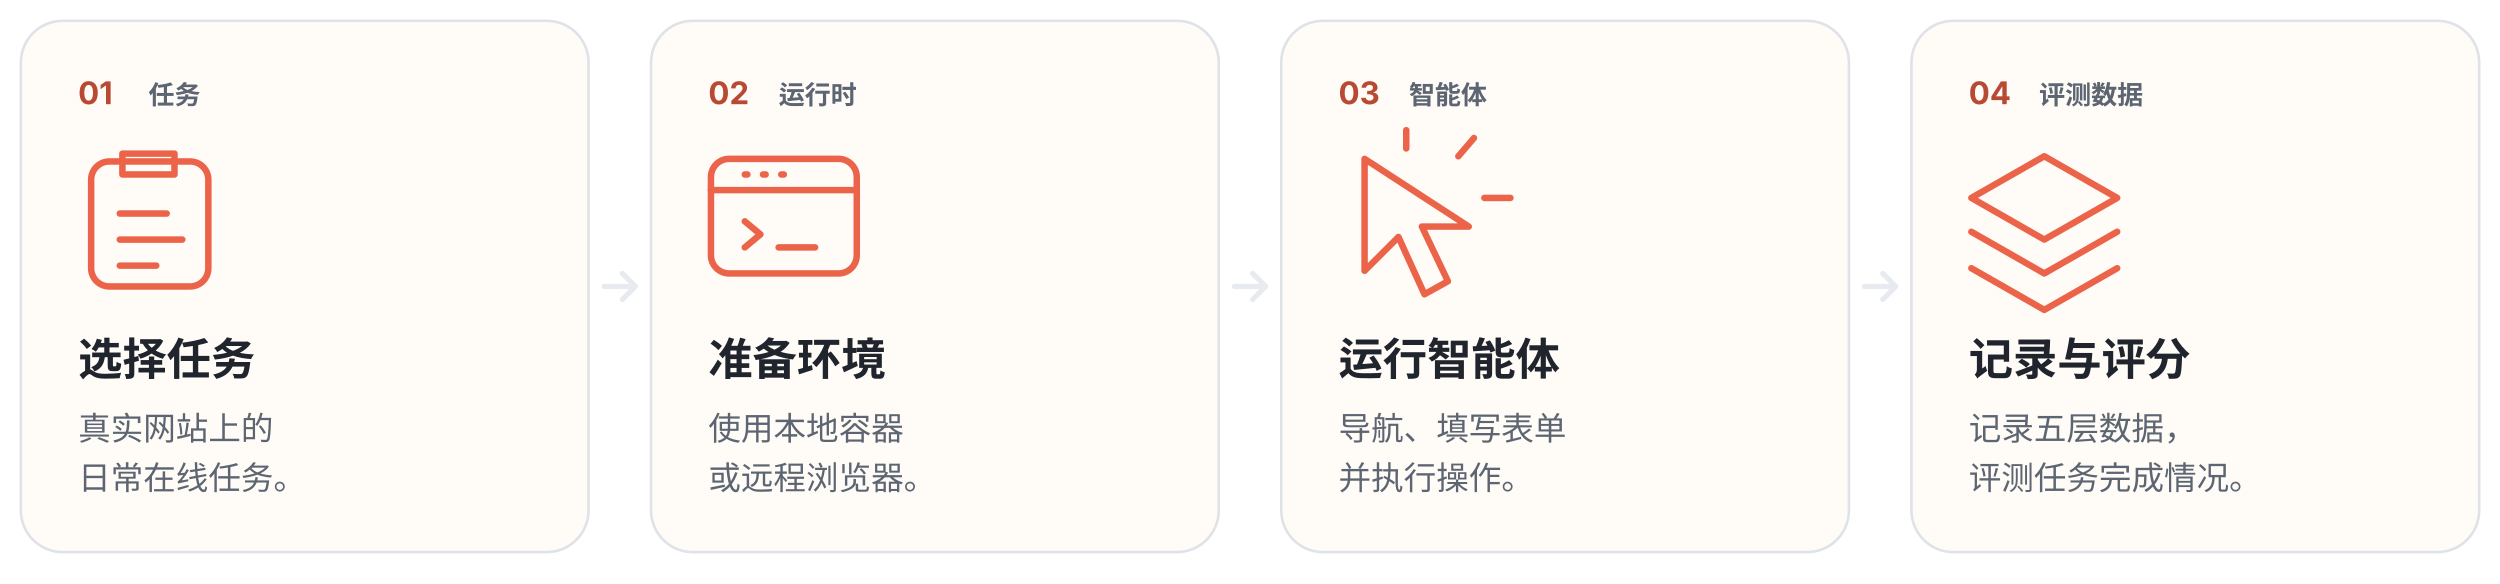
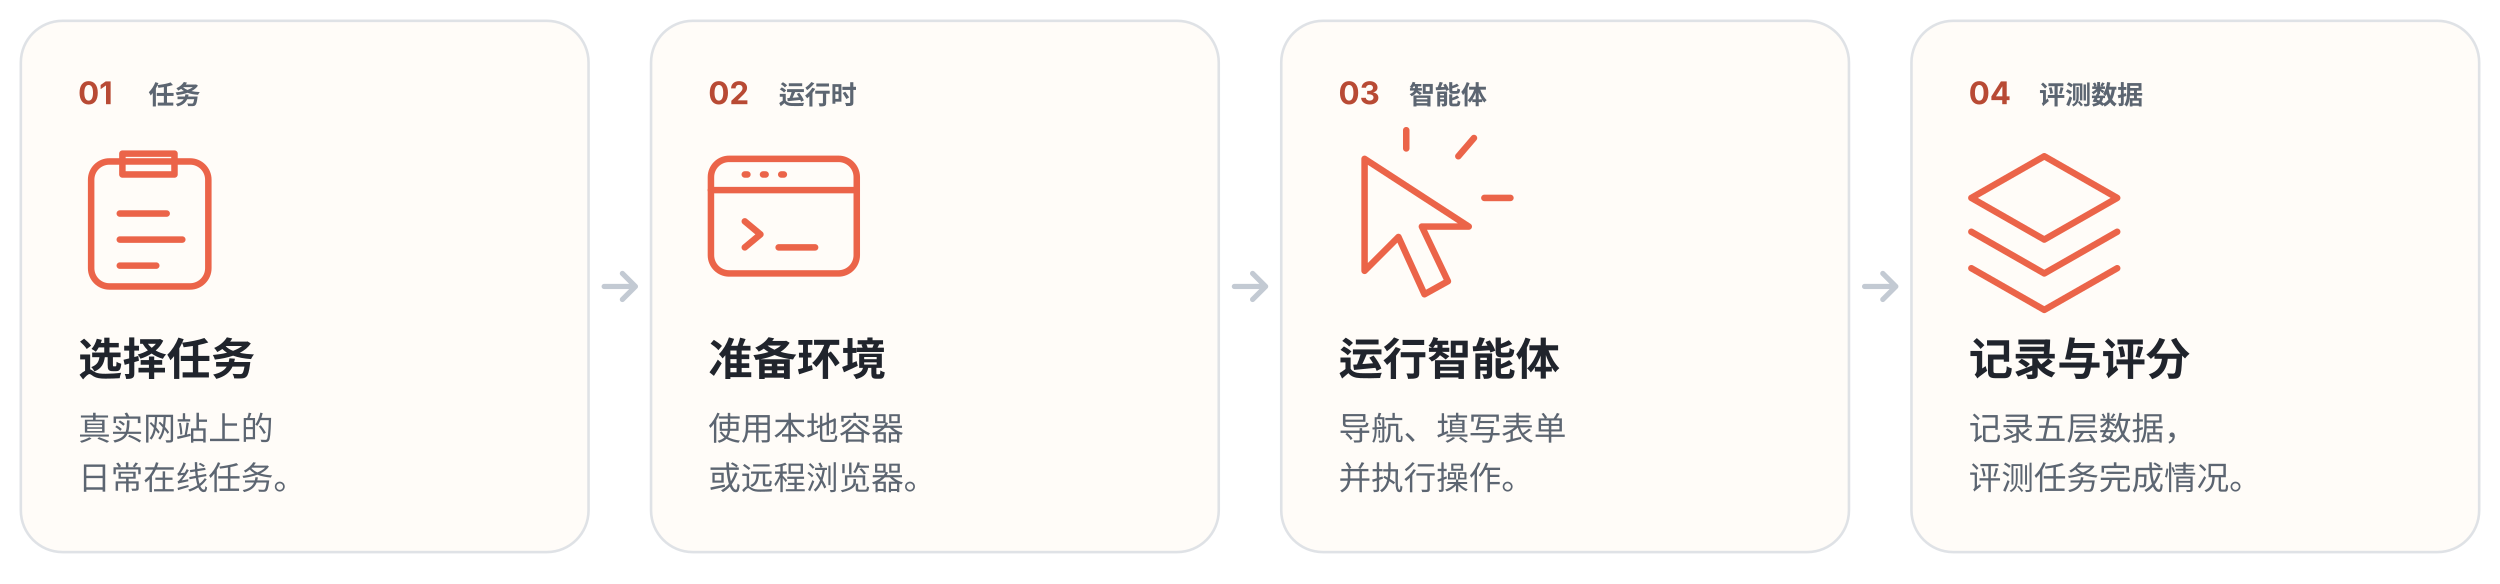
<svg xmlns="http://www.w3.org/2000/svg" width="960" height="224" viewBox="0 0 960 224" font-family="system-ui, -apple-system, BlinkMacSystemFont, Segoe UI, sans-serif" role="img" aria-labelledby="title desc">
  <g transform="translate(8 8)">
    <rect width="218" height="204" rx="16" fill="#FFFCF8" stroke="#DFE2E6" />
    <text x="22" y="32" font-size="12" font-weight="750" fill="#B84A34">01</text>
    <text x="49" y="32" font-size="10" font-weight="650" fill="#5C6571">任务</text>
    <g fill="none" stroke="#EB6449" stroke-width="2.5" stroke-linecap="round" stroke-linejoin="round">
      <rect x="27" y="54" width="45" height="48" rx="7" />
      <path d="M39 51h20v8H39zM38 74h18m-18 10h24m-24 10h14" />
    </g>
    <text x="22" y="136" font-size="17" font-weight="750" fill="#20242C">选择任务</text>
    <text x="22" y="161" font-size="12.5" font-weight="500" fill="#5C6571">真实网站上的</text>
    <text x="22" y="180" font-size="12.5" font-weight="500" fill="#5C6571">日常在线任务。</text>
  </g>
  <g transform="translate(250 8)">
    <rect width="218" height="204" rx="16" fill="#FFFCF8" stroke="#DFE2E6" />
    <text x="22" y="32" font-size="12" font-weight="750" fill="#B84A34">02</text>
    <text x="49" y="32" font-size="10" font-weight="650" fill="#5C6571">运行时</text>
    <g fill="none" stroke="#EB6449" stroke-width="2.5" stroke-linecap="round" stroke-linejoin="round">
      <rect x="23" y="53" width="56" height="44" rx="7" />
      <path d="M23 65h56m-43-6h1m6 0h1m6 0h1M36 77l6 5-6 5m13 0h14" />
    </g>
    <text x="22" y="136" font-size="17" font-weight="750" fill="#20242C">准备环境</text>
    <text x="22" y="161" font-size="12.5" font-weight="500" fill="#5C6571">使用本地容器</text>
    <text x="22" y="180" font-size="12.5" font-weight="500" fill="#5C6571">或远程浏览器。</text>
  </g>
  <g transform="translate(492 8)">
    <rect width="218" height="204" rx="16" fill="#FFFCF8" stroke="#DFE2E6" />
    <text x="22" y="32" font-size="12" font-weight="750" fill="#B84A34">03</text>
    <text x="49" y="32" font-size="10" font-weight="650" fill="#5C6571">智能体</text>
    <g fill="none" stroke="#EB6449" stroke-width="2.5" stroke-linecap="round" stroke-linejoin="round">
      <path d="M32 53v43l13-13 10 22 9-5-10-21h18ZM68 52l6-7m4 23h10M48 49V42" />
    </g>
    <text x="22" y="136" font-size="17" font-weight="750" fill="#20242C">运行智能体</text>
    <text x="22" y="161" font-size="12.5" font-weight="500" fill="#5C6571">导航、填写表单</text>
    <text x="22" y="180" font-size="12.5" font-weight="500" fill="#5C6571">并执行操作。</text>
  </g>
  <g transform="translate(734 8)">
    <rect width="218" height="204" rx="16" fill="#FFFCF8" stroke="#DFE2E6" />
    <text x="22" y="32" font-size="12" font-weight="750" fill="#B84A34">04</text>
    <text x="49" y="32" font-size="10" font-weight="650" fill="#5C6571">评测数据</text>
    <g fill="none" stroke="#EB6449" stroke-width="2.5" stroke-linecap="round" stroke-linejoin="round">
      <path d="m23 68 28-16 28 16-28 16Zm0 13 28 16 28-16m-56 14 28 16 28-16" />
    </g>
    <text x="22" y="136" font-size="17" font-weight="750" fill="#20242C">记录与评分</text>
    <text x="22" y="161" font-size="12.5" font-weight="500" fill="#5C6571">记录五层数据，</text>
    <text x="22" y="180" font-size="12.5" font-weight="500" fill="#5C6571">评测任务完成情况。</text>
  </g>
-   <path d="M232 110h12m-5-5 5 5-5 5M474 110h12m-5-5 5 5-5 5M716 110h12m-5-5 5 5-5 5" fill="none" stroke="#E7EBEF" stroke-width="2" stroke-linecap="round" stroke-linejoin="round" />
+   <path d="M232 110h12m-5-5 5 5-5 5M474 110h12m-5-5 5 5-5 5M716 110h12m-5-5 5 5-5 5" fill="none" stroke="#C3CAD3" stroke-width="2" stroke-linecap="round" stroke-linejoin="round" />
</svg>
